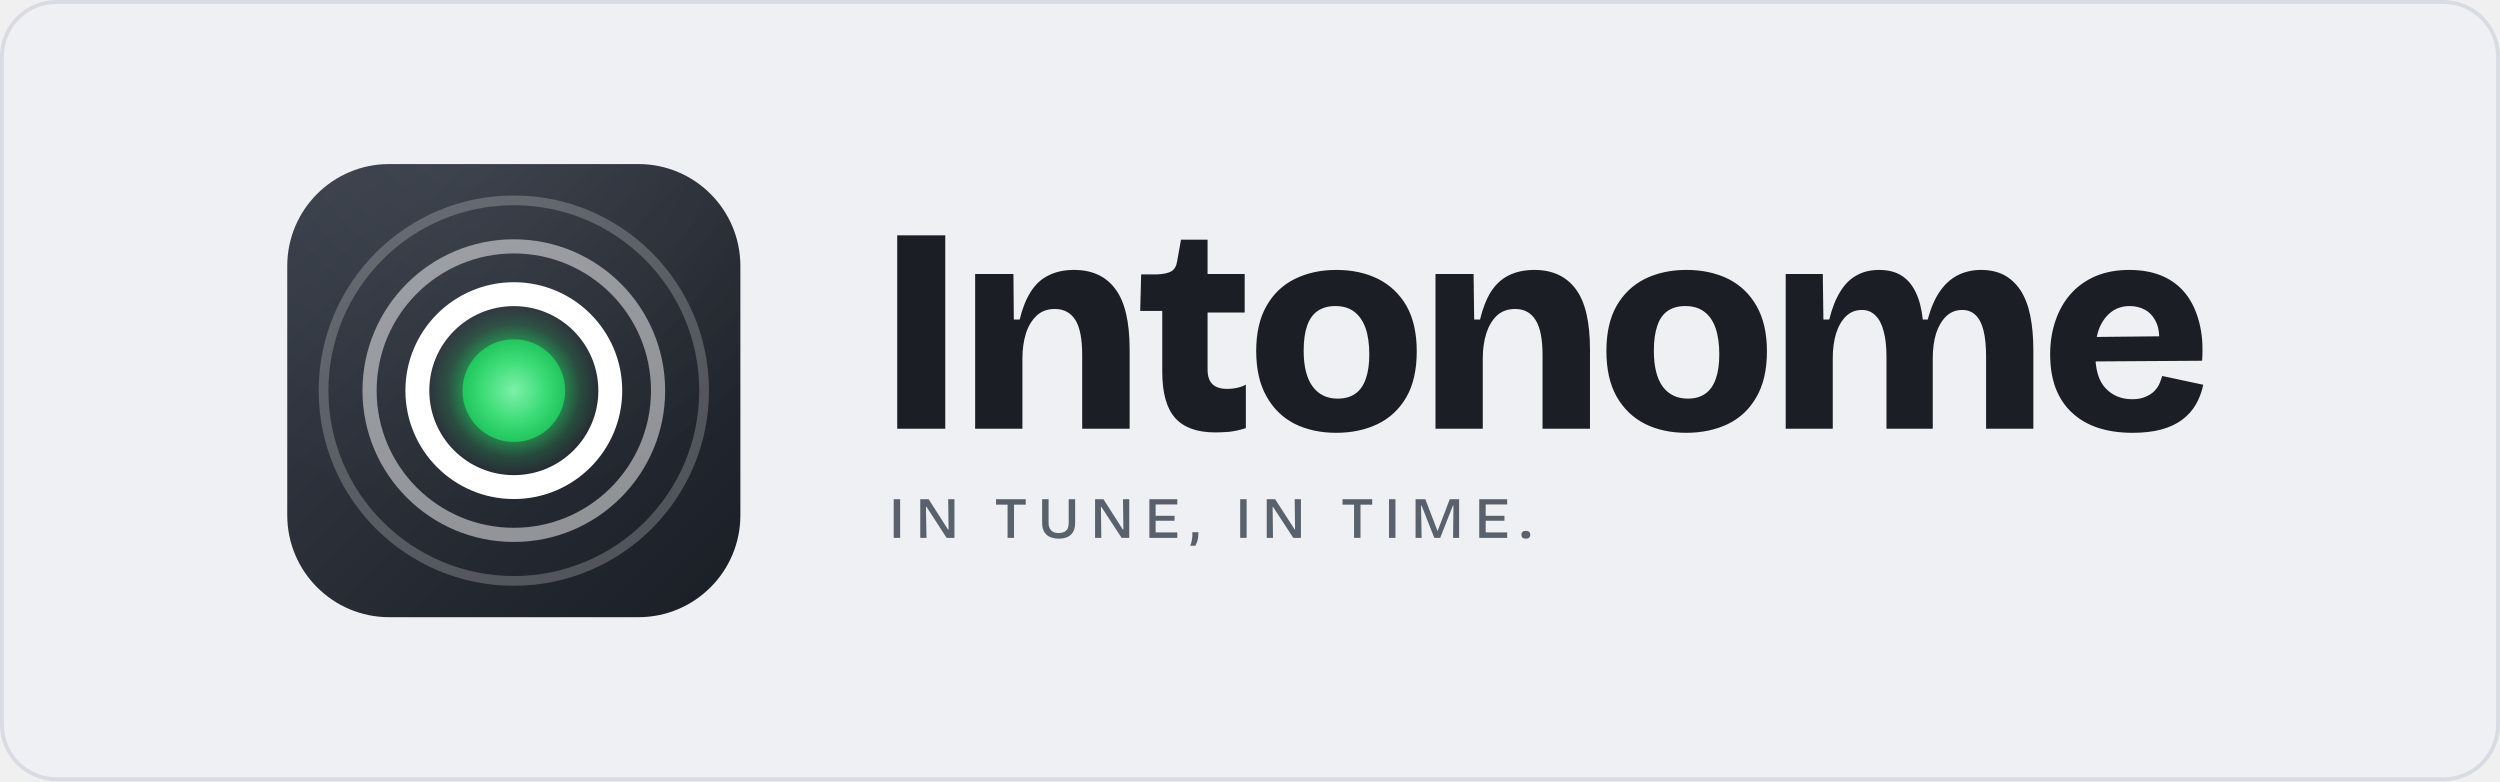
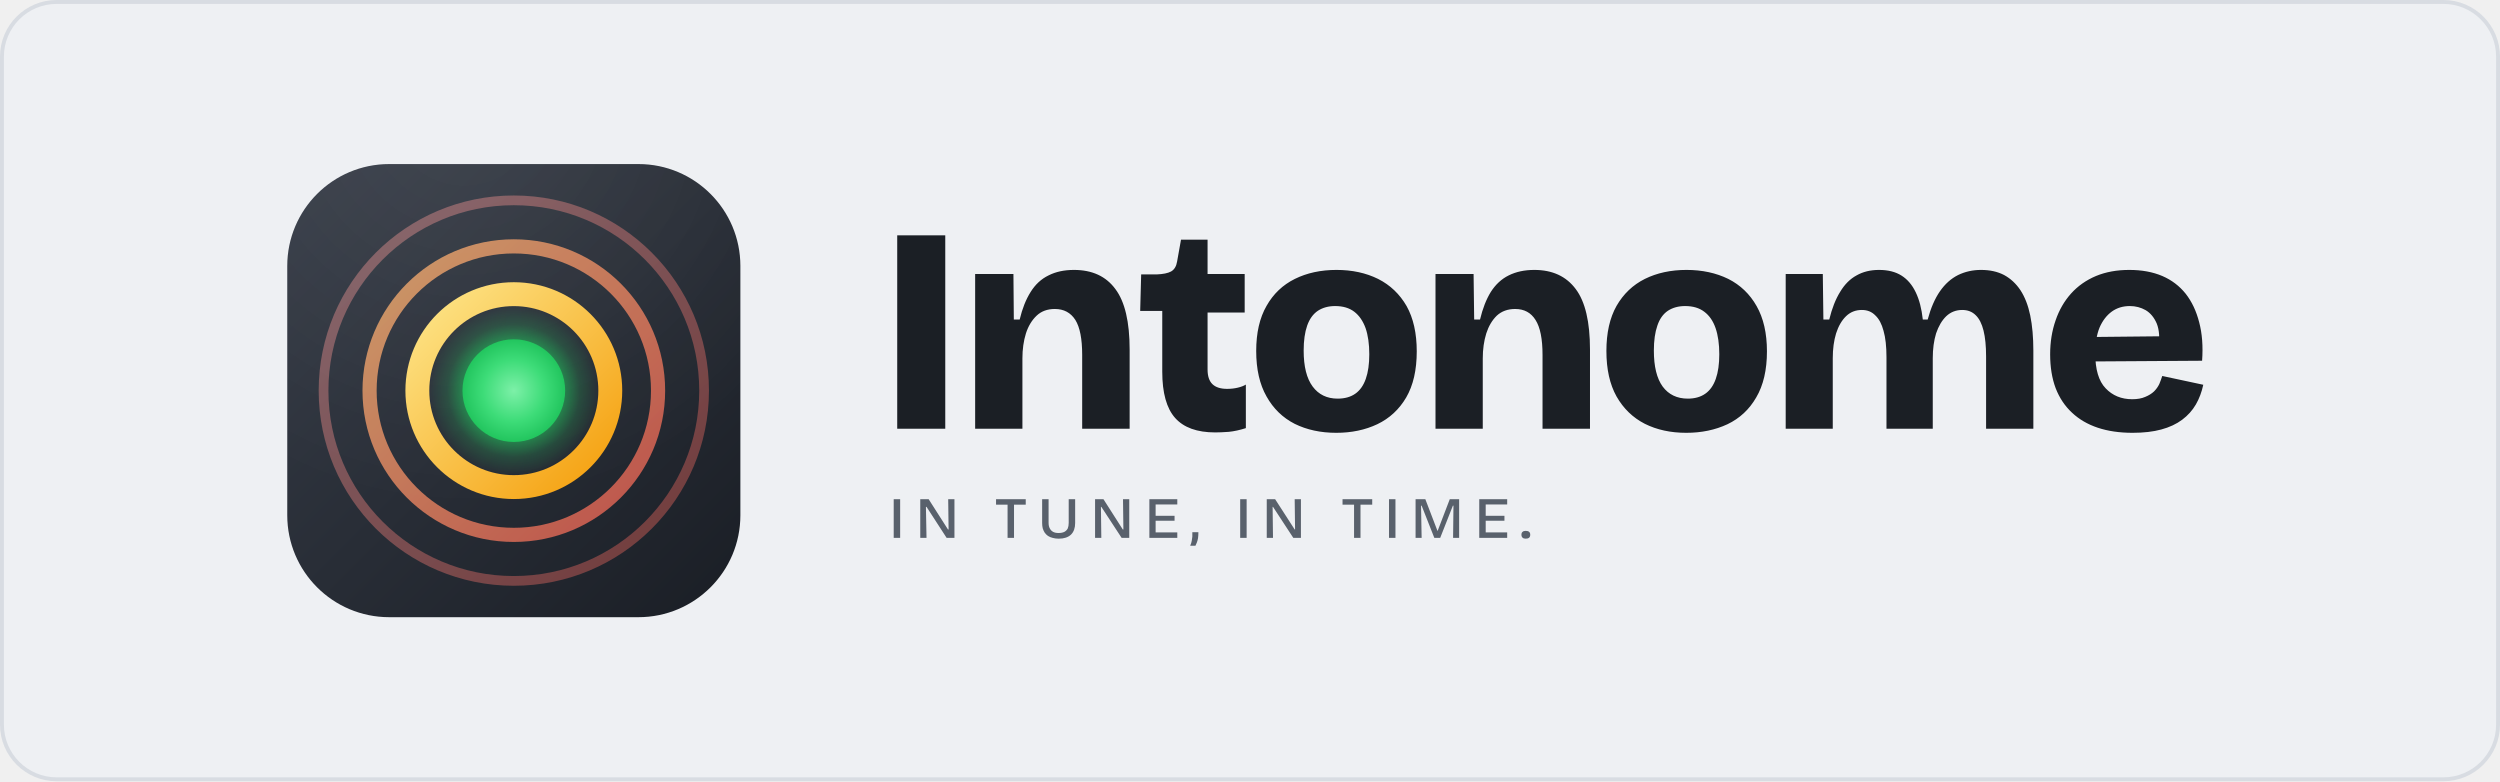
<svg xmlns="http://www.w3.org/2000/svg" viewBox="0 0 1280 400" width="1280" height="400" role="img" aria-label="Intonome: in tune, in time.">
  <rect x="1" y="1" width="1278" height="398" rx="28" fill="#EEF0F3" stroke="#D8DCE2" stroke-width="2" />
  <defs>
    <clipPath id="clight">
      <rect x="147.075" y="84.0" width="232" height="232" rx="52.2" />
    </clipPath>
  </defs>
  <g clip-path="url(#clight)">
    <g transform="translate(147.075 84.0) scale(0.226562)">
      <defs>
        <linearGradient id="blightt" x1="0" y1="0" x2="1" y2="1">
          <stop offset="0" stop-color="#363C47" />
          <stop offset="1" stop-color="#1A1E25" />
        </linearGradient>
        <radialGradient id="blightd" cx=".5" cy=".5" r=".5">
          <stop offset="0" stop-color="#7DF0A8" />
          <stop offset=".6" stop-color="#3DDC78" />
          <stop offset="1" stop-color="#22C55E" />
        </radialGradient>
        <radialGradient id="blightg" gradientUnits="userSpaceOnUse" cx="512" cy="512" r="192">
          <stop offset=".56" stop-color="#22C55E" stop-opacity=".62" />
          <stop offset=".78" stop-color="#22C55E" stop-opacity=".2" />
          <stop offset="1" stop-color="#22C55E" stop-opacity="0" />
        </radialGradient>
        <radialGradient id="blightl" gradientUnits="userSpaceOnUse" cx="400" cy="-120" r="900">
          <stop offset="0" stop-color="#FFFFFF" stop-opacity=".07" />
          <stop offset="1" stop-color="#FFFFFF" stop-opacity="0" />
        </radialGradient>
      </defs>
      <rect width="1024" height="1024" fill="url(#blightt)" />
      <rect width="1024" height="1024" fill="url(#blightl)" />
      <circle cx="512" cy="512" r="192" fill="url(#blightg)" />
-       <circle cx="512" cy="512" r="218" fill="none" stroke="#FFFFFF" stroke-width="54" opacity="1.0" />
-       <circle cx="512" cy="512" r="326" fill="none" stroke="#FFFFFF" stroke-width="32" opacity="0.5" />
-       <circle cx="512" cy="512" r="430" fill="none" stroke="#FFFFFF" stroke-width="22" opacity="0.22" />
+       <linearGradient id="blightr0" x1="0" y1="0" x2="1" y2="1">
+         <stop offset="0" stop-color="#FDE68A" />
+         <stop offset="1" stop-color="#F59E0B" />
+       </linearGradient>
+       <circle cx="512" cy="512" r="218" fill="none" stroke="url(#blightr0)" stroke-width="54" opacity="1.0" />
+       <linearGradient id="blightr1" x1="0" y1="0" x2="1" y2="1">
+         <stop offset="0" stop-color="#FDBA74" />
+         <stop offset="1" stop-color="#F15F54" />
+       </linearGradient>
+       <circle cx="512" cy="512" r="326" fill="none" stroke="url(#blightr1)" stroke-width="32" opacity="0.75" />
+       <linearGradient id="blightr2" x1="0" y1="0" x2="1" y2="1">
+         <stop offset="0" stop-color="#FCA5A5" />
+         <stop offset="1" stop-color="#F15F54" />
+       </linearGradient>
+       <circle cx="512" cy="512" r="430" fill="none" stroke="url(#blightr2)" stroke-width="22" opacity="0.4" />
      <circle cx="512" cy="512" r="116" fill="url(#blightd)" />
    </g>
  </g>
  <path transform="translate(449.075 219.5)" d="M10.3 0V-99H34.9V0ZM50.2 0V-47.7V-79.2H69.8L70 -55.9H73Q75 -64.3 78.6 -70Q82.2 -75.8 87.8 -78.5Q93.3 -81.3 100.8 -81.3Q114.8 -81.3 122 -71.5Q129.3 -61.8 129.3 -40.5V0H105V-37.8Q105 -50.1 101.5 -55.7Q97.9 -61.3 91 -61.3Q85.3 -61.3 81.7 -57.9Q78 -54.4 76.2 -48.8Q74.4 -43 74.4 -36V0ZM173.1 1.9Q159.2 1.9 152.6 -5.5Q146 -12.9 146 -29.2V-60.3H134.7L135.2 -79H143.2Q148.1 -79.2 150.5 -80.5Q153 -81.9 153.6 -85.6L155.6 -96.8H169.2V-79.2H188.2V-59.5H169.2V-30.3Q169.2 -25.2 171.7 -22.8Q174.2 -20.4 179.2 -20.4Q182.1 -20.4 184.6 -21Q187.2 -21.6 188.8 -22.6V-0.3Q184.1 1.2 180.1 1.6Q176.1 1.9 173.1 1.9ZM235.1 2.1Q223.1 2.1 213.8 -2.5Q204.6 -7.2 199.4 -16.5Q194.1 -25.8 194.1 -39.8Q194.1 -53.7 199.4 -62.9Q204.6 -72.1 213.9 -76.7Q223.2 -81.3 235.2 -81.3Q247.2 -81.3 256.5 -76.7Q265.8 -72 271.1 -62.8Q276.3 -53.5 276.3 -39.6Q276.3 -25.3 270.9 -16Q265.5 -6.8 256.1 -2.3Q246.8 2.1 235.1 2.1ZM235.8 -15.4Q241.2 -15.4 244.8 -17.9Q248.4 -20.4 250.2 -25.5Q252 -30.6 252 -38.1Q252 -46 250.1 -51.5Q248.1 -57 244.3 -59.9Q240.5 -62.8 234.5 -62.8Q229.4 -62.8 225.7 -60.4Q222 -57.9 220.2 -52.8Q218.4 -47.7 218.4 -40Q218.4 -27.8 223 -21.6Q227.6 -15.4 235.8 -15.4ZM285.9 0V-47.7V-79.2H305.4L305.7 -55.9H308.7Q310.7 -64.3 314.2 -70Q317.9 -75.8 323.4 -78.5Q329 -81.3 336.5 -81.3Q350.4 -81.3 357.7 -71.5Q365 -61.8 365 -40.5V0H340.7V-37.8Q340.7 -50.1 337.1 -55.7Q333.6 -61.3 326.7 -61.3Q321 -61.3 317.3 -57.9Q313.7 -54.4 311.9 -48.8Q310.1 -43 310.1 -36V0ZM414.3 2.1Q402.3 2.1 393.1 -2.5Q383.9 -7.2 378.6 -16.5Q373.4 -25.8 373.4 -39.8Q373.4 -53.7 378.6 -62.9Q383.9 -72.1 393.1 -76.7Q402.4 -81.3 414.4 -81.3Q426.4 -81.3 435.8 -76.7Q445.1 -72 450.3 -62.8Q455.6 -53.5 455.6 -39.6Q455.6 -25.3 450.1 -16Q444.8 -6.8 435.4 -2.3Q426 2.1 414.3 2.1ZM415.1 -15.4Q420.4 -15.4 424 -17.9Q427.6 -20.4 429.4 -25.5Q431.2 -30.6 431.2 -38.1Q431.2 -46 429.3 -51.5Q427.4 -57 423.5 -59.9Q419.7 -62.8 413.7 -62.8Q408.6 -62.8 404.9 -60.4Q401.2 -57.9 399.5 -52.8Q397.7 -47.7 397.7 -40Q397.7 -27.8 402.2 -21.6Q406.8 -15.4 415.1 -15.4ZM465.2 0V-51.1V-79.2H484.2L484.5 -55.9H487.5Q489.6 -64.5 493.1 -70.1Q496.5 -75.8 501.5 -78.5Q506.4 -81.3 513 -81.3Q519.9 -81.3 524.5 -78.4Q529.1 -75.5 531.8 -69.8Q534.5 -64.2 535.4 -55.9H537.9Q540.3 -64.8 544.2 -70.4Q548.1 -76 553.5 -78.7Q558.9 -81.3 565.2 -81.3Q572 -81.3 577 -78.7Q582 -76 585.4 -70.9Q588.8 -65.7 590.4 -58Q592 -50.2 592 -40V0H567.8V-37Q567.8 -45 566.5 -50.2Q565.2 -55.5 562.5 -58.1Q559.8 -60.8 555.6 -60.8Q550.8 -60.8 547.4 -57.6Q544.1 -54.4 542.2 -48.8Q540.5 -43.2 540.5 -36.1V0H516.8V-36.6Q516.8 -44.9 515.3 -50.1Q513.9 -55.4 511.1 -58Q508.4 -60.8 504.2 -60.8Q499.4 -60.8 496.1 -57.6Q492.8 -54.4 491 -48.8Q489.3 -43.2 489.3 -36.1V0ZM642.8 2.1Q632.8 2.1 625 -0.5Q617.2 -3.1 611.8 -8.2Q606.3 -13.3 603.4 -20.8Q600.6 -28.3 600.6 -38.1Q600.6 -47.5 603.4 -55.5Q606.1 -63.4 611.3 -69.2Q616.5 -75 624.1 -78.2Q631.6 -81.3 641.1 -81.3Q650.7 -81.3 658 -78.2Q665.2 -75.1 670 -69.1Q674.7 -63.1 676.9 -54.5Q679.2 -45.9 678.4 -34.8L616.5 -34.4V-46.9L664.6 -47.4L656.1 -41.5Q657.1 -49 655.2 -53.8Q653.2 -58.5 649.5 -60.7Q645.8 -62.8 641.4 -62.8Q636.1 -62.8 632.2 -60Q628.2 -57.1 625.9 -51.8Q623.7 -46.4 623.7 -38.5Q623.7 -26.2 629 -20.7Q634.3 -15.1 642.6 -15.1Q646.6 -15.1 649.3 -16.3Q652 -17.4 653.8 -19.1Q655.5 -20.8 656.5 -22.9Q657.4 -25.1 658 -27L679 -22.5Q677.8 -16.9 675.2 -12.4Q672.6 -7.9 668.2 -4.6Q663.8 -1.3 657.5 0.4Q651.3 2.1 642.8 2.1Z" fill="#1B1F25" />
  <path transform="translate(455.075 275.4)" d="M2.5 0V-19.8H5.8V0ZM16.1 0V-19.8H20.4L30.3 -4.3H30.6L30.4 -19.8H33.6V0H29.6L19.3 -15.9H19L19.3 0ZM60.8 0V-19.8H64.1V0ZM54.9 -17V-19.8H70.1V-17ZM87 0.4Q85.3 0.4 83.9 0Q82.6 -0.3 81.5 -1Q80.5 -1.7 79.8 -2.7Q79.2 -3.6 78.8 -4.9Q78.5 -6.1 78.5 -7.6V-19.8H81.8V-7.7Q81.8 -6 82.4 -4.9Q83 -3.7 84.1 -3.1Q85.2 -2.5 86.9 -2.5Q88.7 -2.5 89.9 -3.1Q91 -3.7 91.6 -4.8Q92.1 -6 92.1 -7.7V-19.8H95.4V-7.6Q95.4 -3.8 93.3 -1.7Q91.1 0.4 87 0.4ZM105.6 0V-19.8H109.9L119.8 -4.3H120.1L119.9 -19.8H123.1V0H119.2L108.8 -15.9H108.6L108.8 0ZM133.4 0V-19.8H136.6V0ZM135.3 0V-2.8H147.7V0ZM135.3 -8.8V-11.3H146.3V-8.8ZM135.3 -17.1V-19.8H147.7V-17.1ZM154.3 4Q154.9 2.7 155.1 1.5Q155.3 0.4 155.4 -0.7Q155.4 -1.7 155.4 -2.9H158.5Q158.5 -1.1 158.3 0.2Q158.1 1.4 157.7 2.4Q157.3 3.4 157 4ZM179.9 0V-19.8H183.2V0ZM193.5 0V-19.8H197.8L207.8 -4.3H208L207.8 -19.8H211V0H207.1L196.7 -15.9H196.5L196.7 0ZM238.2 0V-19.8H241.5V0ZM232.3 -17V-19.8H247.5V-17ZM256.1 0V-19.8H259.4V0ZM269.7 0V-19.8H274.7L280.9 -3.6H281L287.2 -19.8H292V0H288.9L289.1 -16.5H288.8L282.3 0H279.3L272.8 -16.5H272.5L272.8 0ZM302.3 0V-19.8H305.6V0ZM304.2 0V-2.8H316.6V0ZM304.2 -8.8V-11.3H315.2V-8.8ZM304.2 -17.1V-19.8H316.6V-17.1ZM326.1 0.4Q325 0.4 324.5 -0.1Q323.9 -0.6 323.9 -1.6Q323.9 -2.7 324.5 -3.1Q325 -3.6 326.1 -3.6Q327.3 -3.6 327.8 -3.1Q328.4 -2.7 328.4 -1.6Q328.4 0.4 326.1 0.4Z" fill="#59616C" />
</svg>
